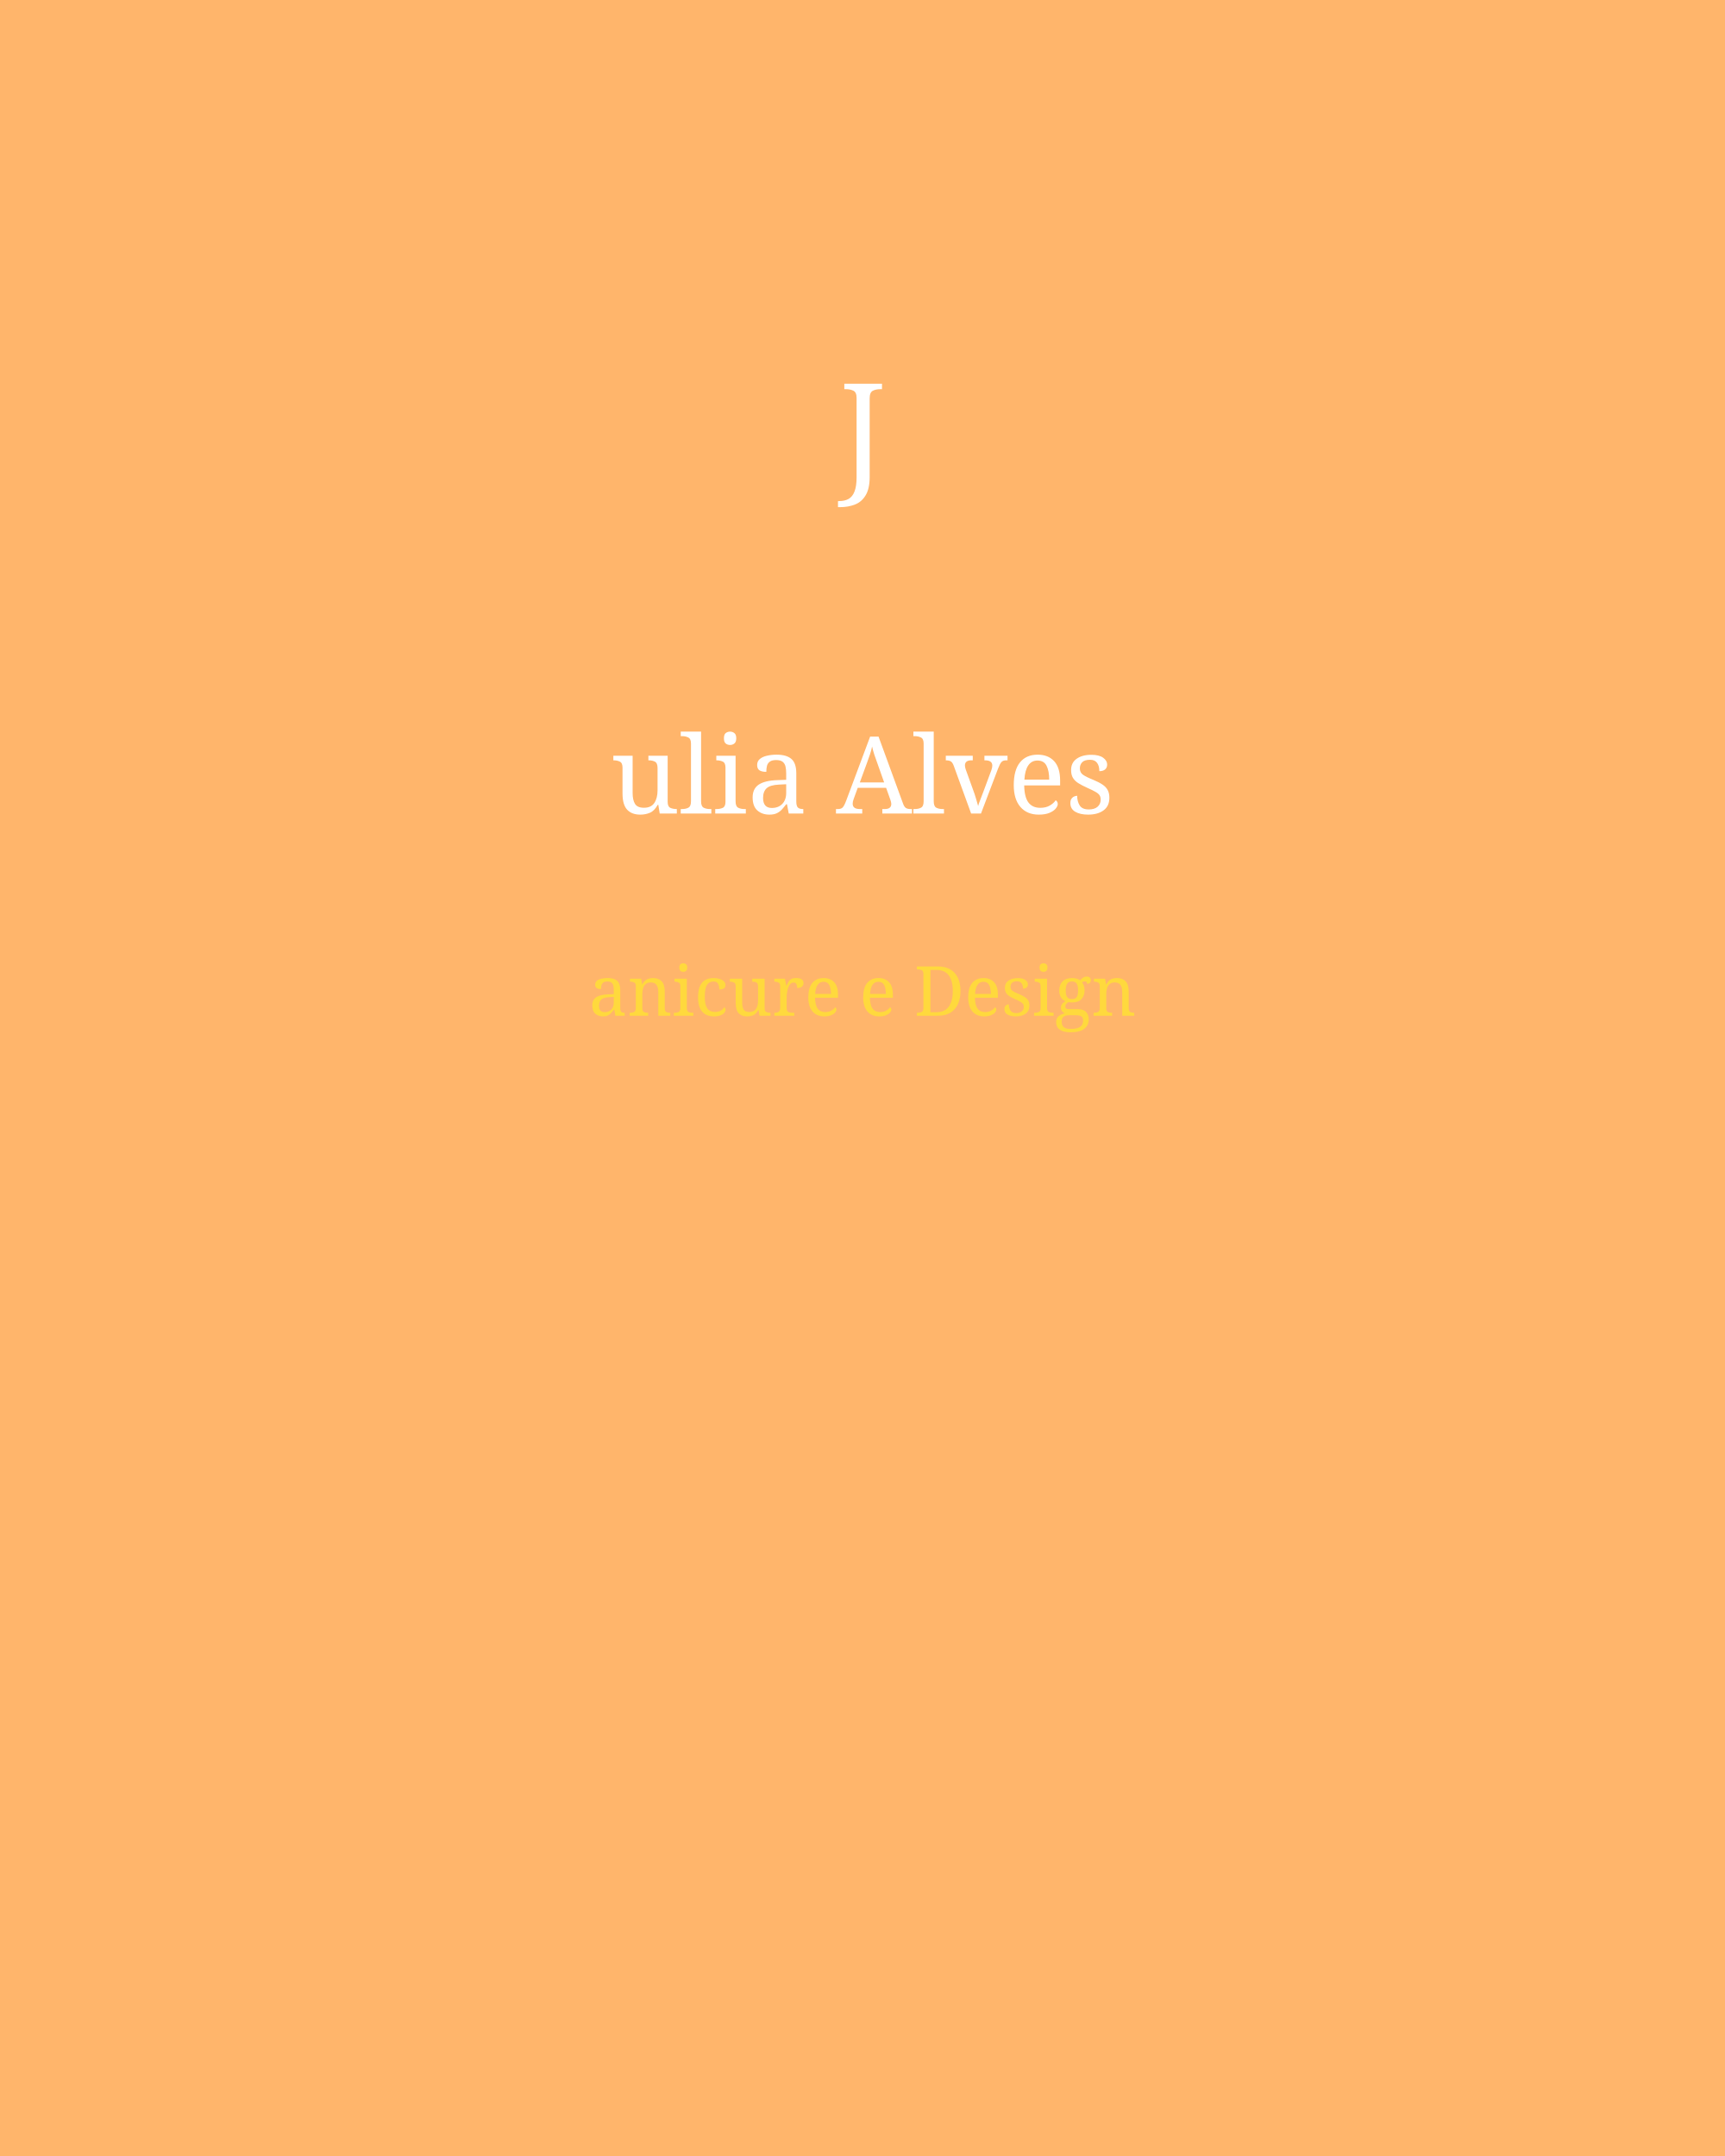
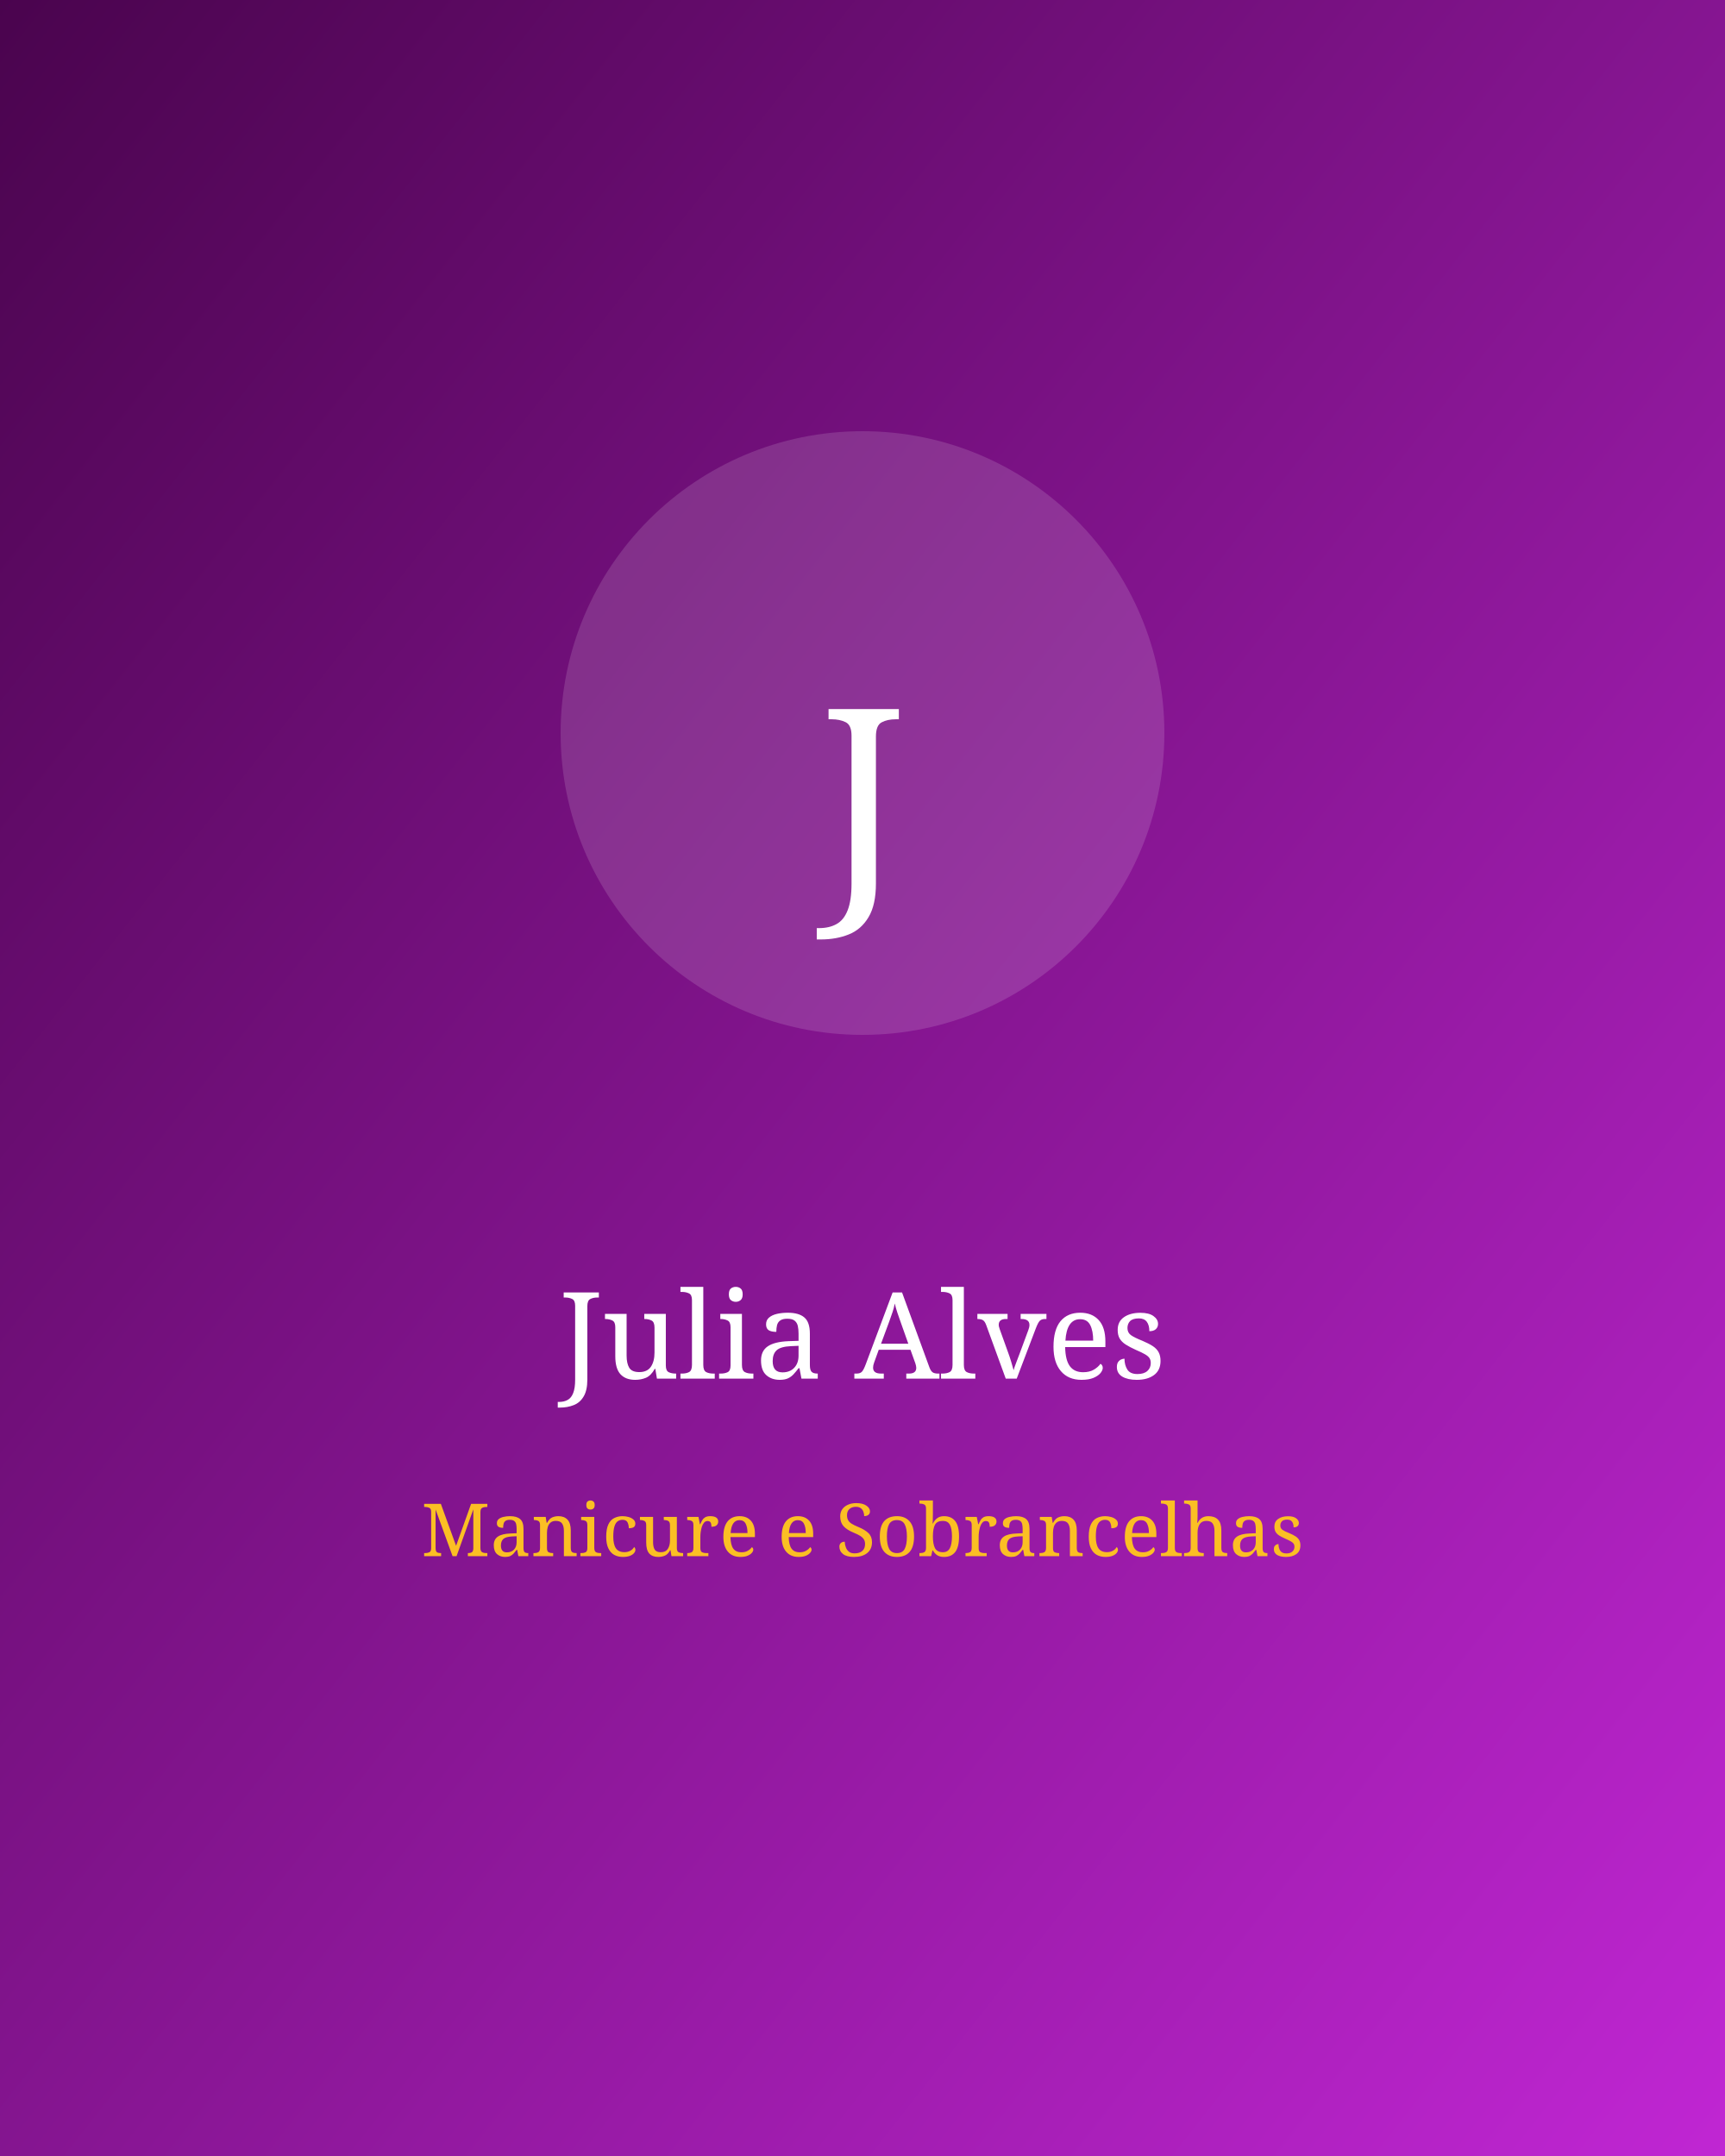
<svg xmlns="http://www.w3.org/2000/svg" width="400" height="500" viewBox="0 0 400 500">
-   <rect width="400" height="500" fill="#FFB56B" />
-   <text x="200" y="100" font-family="Georgia, serif" font-size="30" fill="white" text-anchor="middle" dominant-baseline="middle">
-     J
-   </text>
-   <text x="200" y="180" font-family="Georgia, serif" font-size="25" fill="white" text-anchor="middle" dominant-baseline="middle">
-    ulia Alves
-   </text>
-   <text x="200" y="230" font-family="Georgia, serif" font-size="16" fill="#FFD93D" text-anchor="middle" dominant-baseline="middle">
-     anicure e Design
-   </text>
+   <defs>
+     <linearGradient id="g" x1="0%" y1="0%" x2="100%" y2="100%">
+       <stop offset="0%" stop-color="#4a044e" />
+       <stop offset="100%" stop-color="#c026d3" />
+     </linearGradient>
+   </defs>
+   <rect width="400" height="500" fill="url(#g)" />
+   <circle cx="200" cy="170" r="70" fill="rgba(255,255,255,.14)" />
+   <text x="200" y="185" font-family="Georgia, serif" font-size="56" fill="white" text-anchor="middle" dominant-baseline="middle">J</text>
+   <text x="200" y="310" font-family="Georgia, serif" font-size="28" fill="white" text-anchor="middle" dominant-baseline="middle">Julia Alves</text>
+   <text x="200" y="355" font-family="Georgia, serif" font-size="17" fill="#fbbf24" text-anchor="middle" dominant-baseline="middle">Manicure e Sobrancelhas</text>
</svg>
